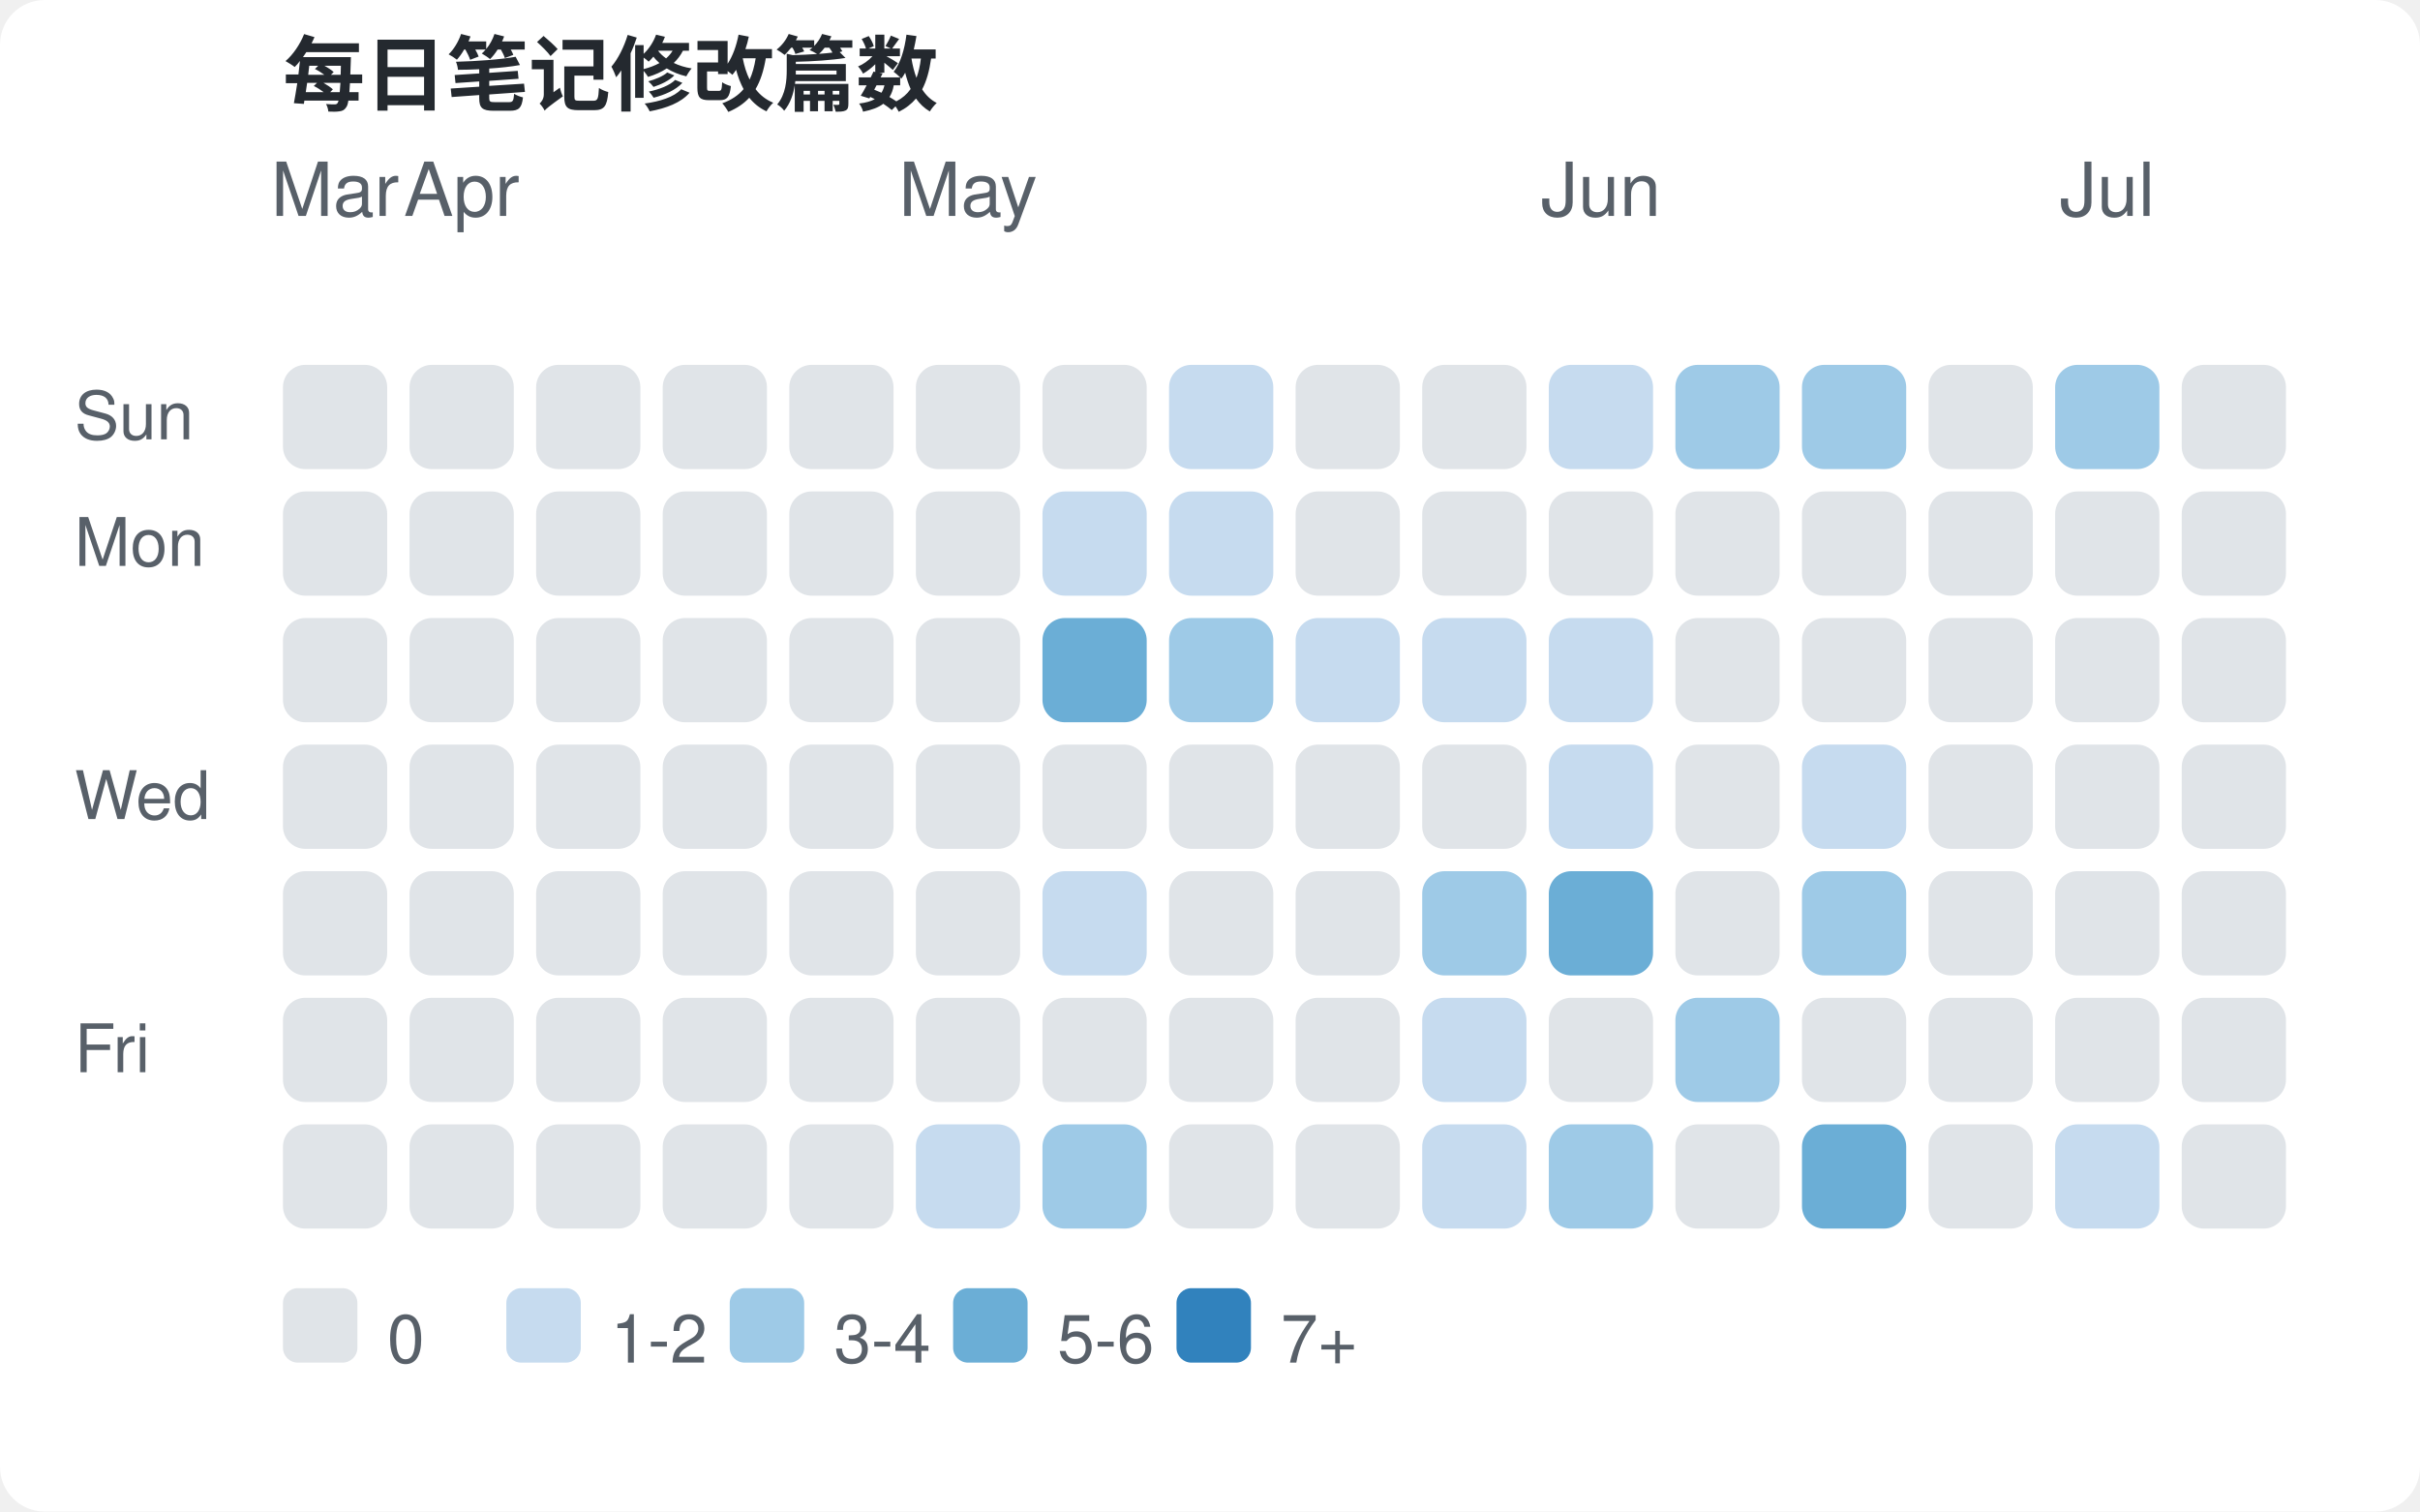
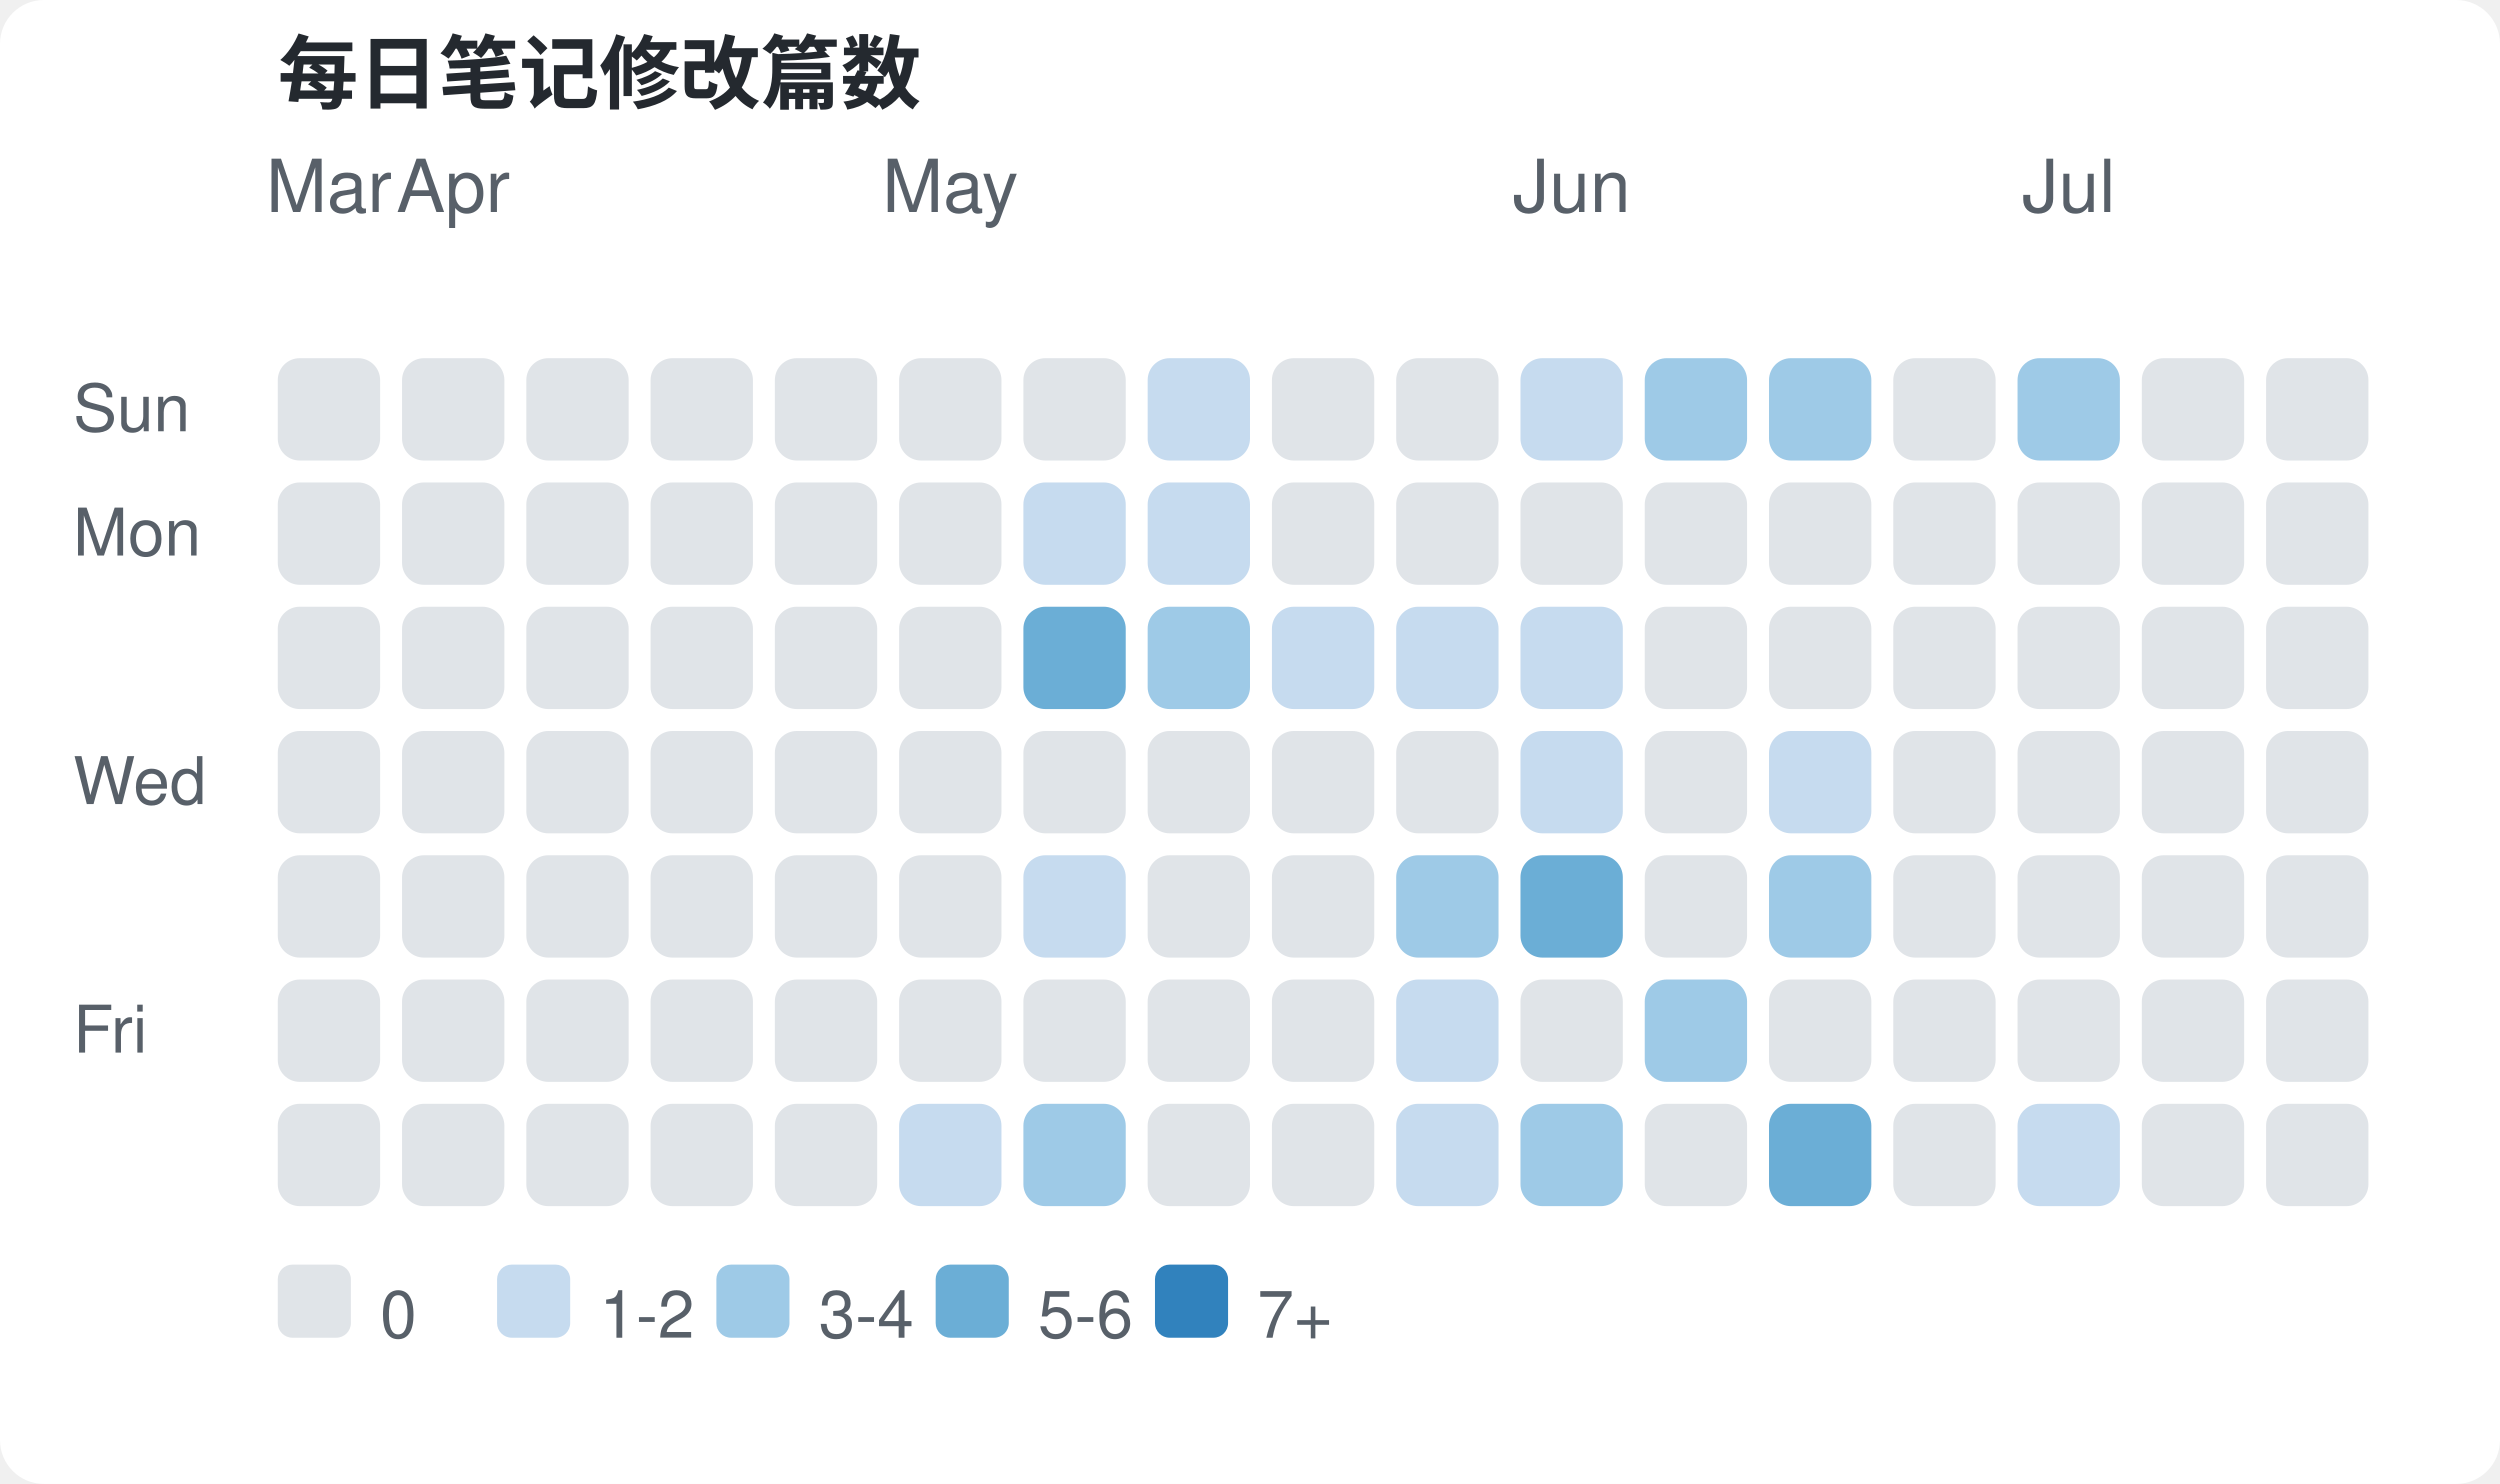
- <svg xmlns="http://www.w3.org/2000/svg" viewBox="0 0 325 203" font-family="-apple-system,BlinkMacSystemFont,Segoe UI,Helvetica,Arial,sans-serif">
-   <rect width="325" height="203" fill="white" rx="6" />
+ <svg xmlns="http://www.w3.org/2000/svg" viewBox="0 0 342 203" font-family="-apple-system,BlinkMacSystemFont,Segoe UI,Helvetica,Arial,sans-serif">
+   <rect width="342" height="203" fill="white" rx="6" />
  <text x="38" y="14" fill="#24292f" font-size="11" font-weight="bold">每日笔记修改篇数</text>
  <text x="45" y="29" fill="#586069" font-size="10" text-anchor="middle">Mar</text>
  <text x="62" y="29" fill="#586069" font-size="10" text-anchor="middle">Apr</text>
  <text x="130" y="29" fill="#586069" font-size="10" text-anchor="middle">May</text>
  <text x="215" y="29" fill="#586069" font-size="10" text-anchor="middle">Jun</text>
  <text x="283" y="29" fill="#586069" font-size="10" text-anchor="middle">Jul</text>
  <text x="10" y="59" fill="#586069" font-size="9">Sun</text>
  <text x="10" y="76" fill="#586069" font-size="9">Mon</text>
  <text x="10" y="110" fill="#586069" font-size="9">Wed</text>
  <text x="10" y="144" fill="#586069" font-size="9">Fri</text>
  <g transform="translate(38,49)">
    <rect width="14" height="14" rx="3" fill="#e0e4e8" />
  </g>
  <g transform="translate(38,66)">
    <rect width="14" height="14" rx="3" fill="#e0e4e8" />
  </g>
  <g transform="translate(38,83)">
    <rect width="14" height="14" rx="3" fill="#e0e4e8" />
  </g>
  <g transform="translate(38,100)">
    <rect width="14" height="14" rx="3" fill="#e0e4e8" />
  </g>
  <g transform="translate(38,117)">
    <rect width="14" height="14" rx="3" fill="#e0e4e8" />
  </g>
  <g transform="translate(38,134)">
    <rect width="14" height="14" rx="3" fill="#e0e4e8" />
  </g>
  <g transform="translate(38,151)">
    <rect width="14" height="14" rx="3" fill="#e0e4e8" />
  </g>
  <g transform="translate(55,49)">
    <rect width="14" height="14" rx="3" fill="#e0e4e8" />
  </g>
  <g transform="translate(55,66)">
    <rect width="14" height="14" rx="3" fill="#e0e4e8" />
  </g>
  <g transform="translate(55,83)">
    <rect width="14" height="14" rx="3" fill="#e0e4e8" />
  </g>
  <g transform="translate(55,100)">
    <rect width="14" height="14" rx="3" fill="#e0e4e8" />
  </g>
  <g transform="translate(55,117)">
    <rect width="14" height="14" rx="3" fill="#e0e4e8" />
  </g>
  <g transform="translate(55,134)">
    <rect width="14" height="14" rx="3" fill="#e0e4e8" />
  </g>
  <g transform="translate(55,151)">
    <rect width="14" height="14" rx="3" fill="#e0e4e8" />
  </g>
  <g transform="translate(72,49)">
    <rect width="14" height="14" rx="3" fill="#e0e4e8" />
  </g>
  <g transform="translate(72,66)">
    <rect width="14" height="14" rx="3" fill="#e0e4e8" />
  </g>
  <g transform="translate(72,83)">
    <rect width="14" height="14" rx="3" fill="#e0e4e8" />
  </g>
  <g transform="translate(72,100)">
    <rect width="14" height="14" rx="3" fill="#e0e4e8" />
  </g>
  <g transform="translate(72,117)">
    <rect width="14" height="14" rx="3" fill="#e0e4e8" />
  </g>
  <g transform="translate(72,134)">
    <rect width="14" height="14" rx="3" fill="#e0e4e8" />
  </g>
  <g transform="translate(72,151)">
    <rect width="14" height="14" rx="3" fill="#e0e4e8" />
  </g>
  <g transform="translate(89,49)">
    <rect width="14" height="14" rx="3" fill="#e0e4e8" />
  </g>
  <g transform="translate(89,66)">
    <rect width="14" height="14" rx="3" fill="#e0e4e8" />
  </g>
  <g transform="translate(89,83)">
    <rect width="14" height="14" rx="3" fill="#e0e4e8" />
  </g>
  <g transform="translate(89,100)">
    <rect width="14" height="14" rx="3" fill="#e0e4e8" />
  </g>
  <g transform="translate(89,117)">
    <rect width="14" height="14" rx="3" fill="#e0e4e8" />
  </g>
  <g transform="translate(89,134)">
    <rect width="14" height="14" rx="3" fill="#e0e4e8" />
  </g>
  <g transform="translate(89,151)">
    <rect width="14" height="14" rx="3" fill="#e0e4e8" />
  </g>
  <g transform="translate(106,49)">
    <rect width="14" height="14" rx="3" fill="#e0e4e8" />
  </g>
  <g transform="translate(106,66)">
    <rect width="14" height="14" rx="3" fill="#e0e4e8" />
  </g>
  <g transform="translate(106,83)">
    <rect width="14" height="14" rx="3" fill="#e0e4e8" />
  </g>
  <g transform="translate(106,100)">
    <rect width="14" height="14" rx="3" fill="#e0e4e8" />
  </g>
  <g transform="translate(106,117)">
    <rect width="14" height="14" rx="3" fill="#e0e4e8" />
  </g>
  <g transform="translate(106,134)">
    <rect width="14" height="14" rx="3" fill="#e0e4e8" />
  </g>
  <g transform="translate(106,151)">
    <rect width="14" height="14" rx="3" fill="#e0e4e8" />
  </g>
  <g transform="translate(123,49)">
    <rect width="14" height="14" rx="3" fill="#e0e4e8" />
  </g>
  <g transform="translate(123,66)">
    <rect width="14" height="14" rx="3" fill="#e0e4e8" />
  </g>
  <g transform="translate(123,83)">
    <rect width="14" height="14" rx="3" fill="#e0e4e8" />
  </g>
  <g transform="translate(123,100)">
    <rect width="14" height="14" rx="3" fill="#e0e4e8" />
  </g>
  <g transform="translate(123,117)">
    <rect width="14" height="14" rx="3" fill="#e0e4e8" />
  </g>
  <g transform="translate(123,134)">
    <rect width="14" height="14" rx="3" fill="#e0e4e8" />
  </g>
  <g transform="translate(123,151)">
    <rect width="14" height="14" rx="3" fill="#c6dbef" />
  </g>
  <g transform="translate(140,49)">
    <rect width="14" height="14" rx="3" fill="#e0e4e8" />
  </g>
  <g transform="translate(140,66)">
    <rect width="14" height="14" rx="3" fill="#c6dbef" />
  </g>
  <g transform="translate(140,83)">
    <rect width="14" height="14" rx="3" fill="#6baed6" />
  </g>
  <g transform="translate(140,100)">
    <rect width="14" height="14" rx="3" fill="#e0e4e8" />
  </g>
  <g transform="translate(140,117)">
    <rect width="14" height="14" rx="3" fill="#c6dbef" />
  </g>
  <g transform="translate(140,134)">
    <rect width="14" height="14" rx="3" fill="#e0e4e8" />
  </g>
  <g transform="translate(140,151)">
    <rect width="14" height="14" rx="3" fill="#9ecae7" />
  </g>
  <g transform="translate(157,49)">
    <rect width="14" height="14" rx="3" fill="#c6dbef" />
  </g>
  <g transform="translate(157,66)">
    <rect width="14" height="14" rx="3" fill="#c6dbef" />
  </g>
  <g transform="translate(157,83)">
    <rect width="14" height="14" rx="3" fill="#9ecae7" />
  </g>
  <g transform="translate(157,100)">
    <rect width="14" height="14" rx="3" fill="#e0e4e8" />
  </g>
  <g transform="translate(157,117)">
    <rect width="14" height="14" rx="3" fill="#e0e4e8" />
  </g>
  <g transform="translate(157,134)">
    <rect width="14" height="14" rx="3" fill="#e0e4e8" />
  </g>
  <g transform="translate(157,151)">
    <rect width="14" height="14" rx="3" fill="#e0e4e8" />
  </g>
  <g transform="translate(174,49)">
    <rect width="14" height="14" rx="3" fill="#e0e4e8" />
  </g>
  <g transform="translate(174,66)">
    <rect width="14" height="14" rx="3" fill="#e0e4e8" />
  </g>
  <g transform="translate(174,83)">
    <rect width="14" height="14" rx="3" fill="#c6dbef" />
  </g>
  <g transform="translate(174,100)">
    <rect width="14" height="14" rx="3" fill="#e0e4e8" />
  </g>
  <g transform="translate(174,117)">
    <rect width="14" height="14" rx="3" fill="#e0e4e8" />
  </g>
  <g transform="translate(174,134)">
    <rect width="14" height="14" rx="3" fill="#e0e4e8" />
  </g>
  <g transform="translate(174,151)">
    <rect width="14" height="14" rx="3" fill="#e0e4e8" />
  </g>
  <g transform="translate(191,49)">
    <rect width="14" height="14" rx="3" fill="#e0e4e8" />
  </g>
  <g transform="translate(191,66)">
    <rect width="14" height="14" rx="3" fill="#e0e4e8" />
  </g>
  <g transform="translate(191,83)">
    <rect width="14" height="14" rx="3" fill="#c6dbef" />
  </g>
  <g transform="translate(191,100)">
    <rect width="14" height="14" rx="3" fill="#e0e4e8" />
  </g>
  <g transform="translate(191,117)">
    <rect width="14" height="14" rx="3" fill="#9ecae7" />
  </g>
  <g transform="translate(191,134)">
    <rect width="14" height="14" rx="3" fill="#c6dbef" />
  </g>
  <g transform="translate(191,151)">
    <rect width="14" height="14" rx="3" fill="#c6dbef" />
  </g>
  <g transform="translate(208,49)">
    <rect width="14" height="14" rx="3" fill="#c6dbef" />
  </g>
  <g transform="translate(208,66)">
    <rect width="14" height="14" rx="3" fill="#e0e4e8" />
  </g>
  <g transform="translate(208,83)">
    <rect width="14" height="14" rx="3" fill="#c6dbef" />
  </g>
  <g transform="translate(208,100)">
    <rect width="14" height="14" rx="3" fill="#c6dbef" />
  </g>
  <g transform="translate(208,117)">
    <rect width="14" height="14" rx="3" fill="#6baed6" />
  </g>
  <g transform="translate(208,134)">
    <rect width="14" height="14" rx="3" fill="#e0e4e8" />
  </g>
  <g transform="translate(208,151)">
    <rect width="14" height="14" rx="3" fill="#9ecae7" />
  </g>
  <g transform="translate(225,49)">
    <rect width="14" height="14" rx="3" fill="#9ecae7" />
  </g>
  <g transform="translate(225,66)">
    <rect width="14" height="14" rx="3" fill="#e0e4e8" />
  </g>
  <g transform="translate(225,83)">
    <rect width="14" height="14" rx="3" fill="#e0e4e8" />
  </g>
  <g transform="translate(225,100)">
    <rect width="14" height="14" rx="3" fill="#e0e4e8" />
  </g>
  <g transform="translate(225,117)">
    <rect width="14" height="14" rx="3" fill="#e0e4e8" />
  </g>
  <g transform="translate(225,134)">
    <rect width="14" height="14" rx="3" fill="#9ecae7" />
  </g>
  <g transform="translate(225,151)">
    <rect width="14" height="14" rx="3" fill="#e0e4e8" />
  </g>
  <g transform="translate(242,49)">
    <rect width="14" height="14" rx="3" fill="#9ecae7" />
  </g>
  <g transform="translate(242,66)">
    <rect width="14" height="14" rx="3" fill="#e0e4e8" />
  </g>
  <g transform="translate(242,83)">
    <rect width="14" height="14" rx="3" fill="#e0e4e8" />
  </g>
  <g transform="translate(242,100)">
    <rect width="14" height="14" rx="3" fill="#c6dbef" />
  </g>
  <g transform="translate(242,117)">
    <rect width="14" height="14" rx="3" fill="#9ecae7" />
  </g>
  <g transform="translate(242,134)">
    <rect width="14" height="14" rx="3" fill="#e0e4e8" />
  </g>
  <g transform="translate(242,151)">
    <rect width="14" height="14" rx="3" fill="#6baed6" />
  </g>
  <g transform="translate(259,49)">
    <rect width="14" height="14" rx="3" fill="#e0e4e8" />
  </g>
  <g transform="translate(259,66)">
    <rect width="14" height="14" rx="3" fill="#e0e4e8" />
  </g>
  <g transform="translate(259,83)">
    <rect width="14" height="14" rx="3" fill="#e0e4e8" />
  </g>
  <g transform="translate(259,100)">
    <rect width="14" height="14" rx="3" fill="#e0e4e8" />
  </g>
  <g transform="translate(259,117)">
    <rect width="14" height="14" rx="3" fill="#e0e4e8" />
  </g>
  <g transform="translate(259,134)">
    <rect width="14" height="14" rx="3" fill="#e0e4e8" />
  </g>
  <g transform="translate(259,151)">
    <rect width="14" height="14" rx="3" fill="#e0e4e8" />
  </g>
  <g transform="translate(276,49)">
    <rect width="14" height="14" rx="3" fill="#9ecae7" />
  </g>
  <g transform="translate(276,66)">
    <rect width="14" height="14" rx="3" fill="#e0e4e8" />
  </g>
  <g transform="translate(276,83)">
    <rect width="14" height="14" rx="3" fill="#e0e4e8" />
  </g>
  <g transform="translate(276,100)">
    <rect width="14" height="14" rx="3" fill="#e0e4e8" />
  </g>
  <g transform="translate(276,117)">
    <rect width="14" height="14" rx="3" fill="#e0e4e8" />
  </g>
  <g transform="translate(276,134)">
    <rect width="14" height="14" rx="3" fill="#e0e4e8" />
  </g>
  <g transform="translate(276,151)">
    <rect width="14" height="14" rx="3" fill="#c6dbef" />
  </g>
  <g transform="translate(293,49)">
    <rect width="14" height="14" rx="3" fill="#e0e4e8" />
  </g>
  <g transform="translate(293,66)">
    <rect width="14" height="14" rx="3" fill="#e0e4e8" />
  </g>
  <g transform="translate(293,83)">
    <rect width="14" height="14" rx="3" fill="#e0e4e8" />
  </g>
  <g transform="translate(293,100)">
    <rect width="14" height="14" rx="3" fill="#e0e4e8" />
  </g>
  <g transform="translate(293,117)">
    <rect width="14" height="14" rx="3" fill="#e0e4e8" />
  </g>
  <g transform="translate(293,134)">
    <rect width="14" height="14" rx="3" fill="#e0e4e8" />
  </g>
  <g transform="translate(293,151)">
    <rect width="14" height="14" rx="3" fill="#e0e4e8" />
  </g>
+   <g transform="translate(310,49)">
+     <rect width="14" height="14" rx="3" fill="#e0e4e8" />
+   </g>
+   <g transform="translate(310,66)">
+     <rect width="14" height="14" rx="3" fill="#e0e4e8" />
+   </g>
+   <g transform="translate(310,83)">
+     <rect width="14" height="14" rx="3" fill="#e0e4e8" />
+   </g>
+   <g transform="translate(310,100)">
+     <rect width="14" height="14" rx="3" fill="#e0e4e8" />
+   </g>
+   <g transform="translate(310,117)">
+     <rect width="14" height="14" rx="3" fill="#e0e4e8" />
+   </g>
+   <g transform="translate(310,134)">
+     <rect width="14" height="14" rx="3" fill="#e0e4e8" />
+   </g>
+   <g transform="translate(310,151)">
+     <rect width="14" height="14" rx="3" fill="#e0e4e8" />
+   </g>
  <rect x="38" y="173" width="10" height="10" rx="2" fill="#e0e4e8" />
  <text x="52" y="183" fill="#586069" font-size="9">0</text>
  <rect x="68" y="173" width="10" height="10" rx="2" fill="#c6dbef" />
  <text x="82" y="183" fill="#586069" font-size="9">1-2</text>
  <rect x="98" y="173" width="10" height="10" rx="2" fill="#9ecae7" />
  <text x="112" y="183" fill="#586069" font-size="9">3-4</text>
  <rect x="128" y="173" width="10" height="10" rx="2" fill="#6baed6" />
  <text x="142" y="183" fill="#586069" font-size="9">5-6</text>
  <rect x="158" y="173" width="10" height="10" rx="2" fill="#3182bd" />
  <text x="172" y="183" fill="#586069" font-size="9">7+</text>
</svg>
